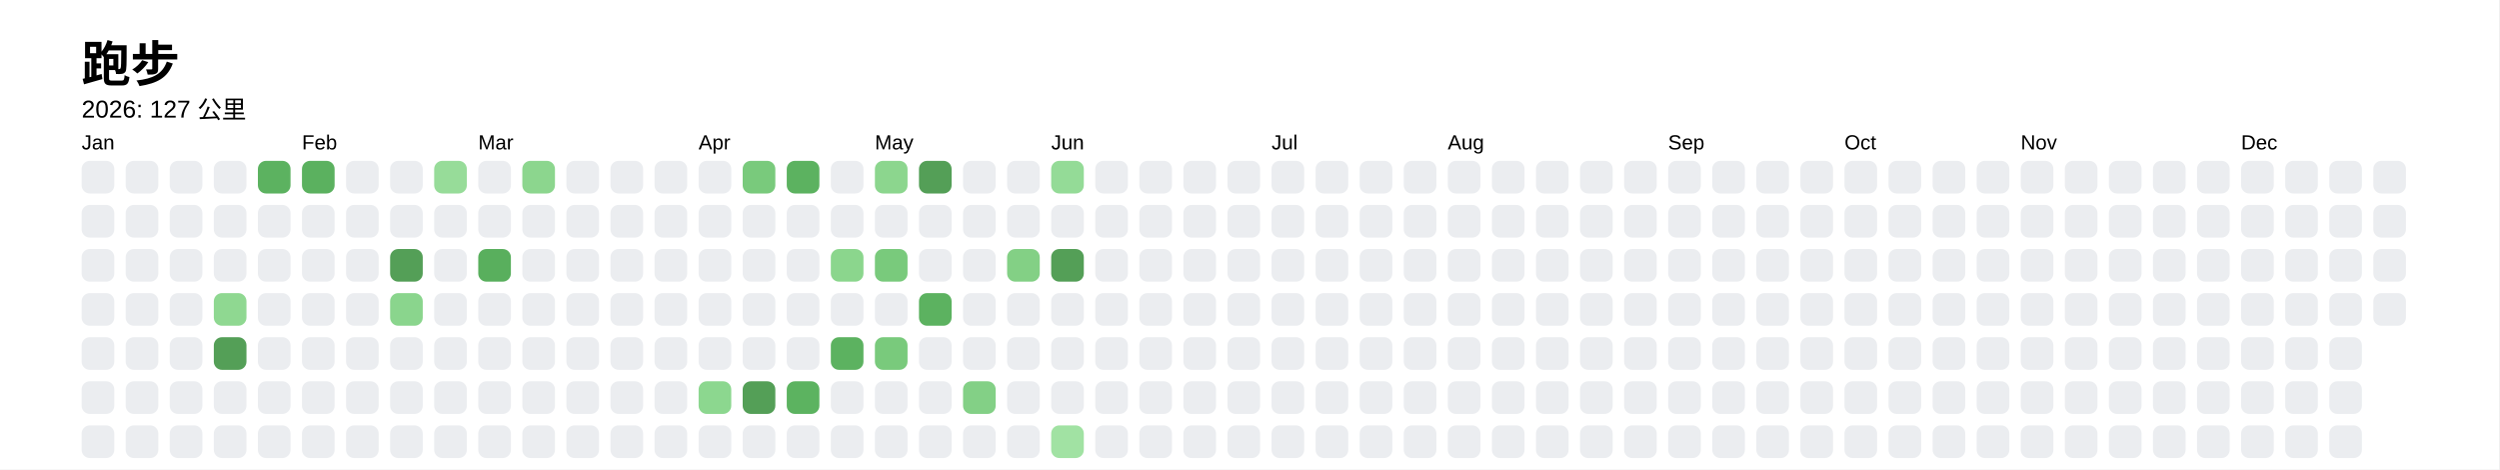
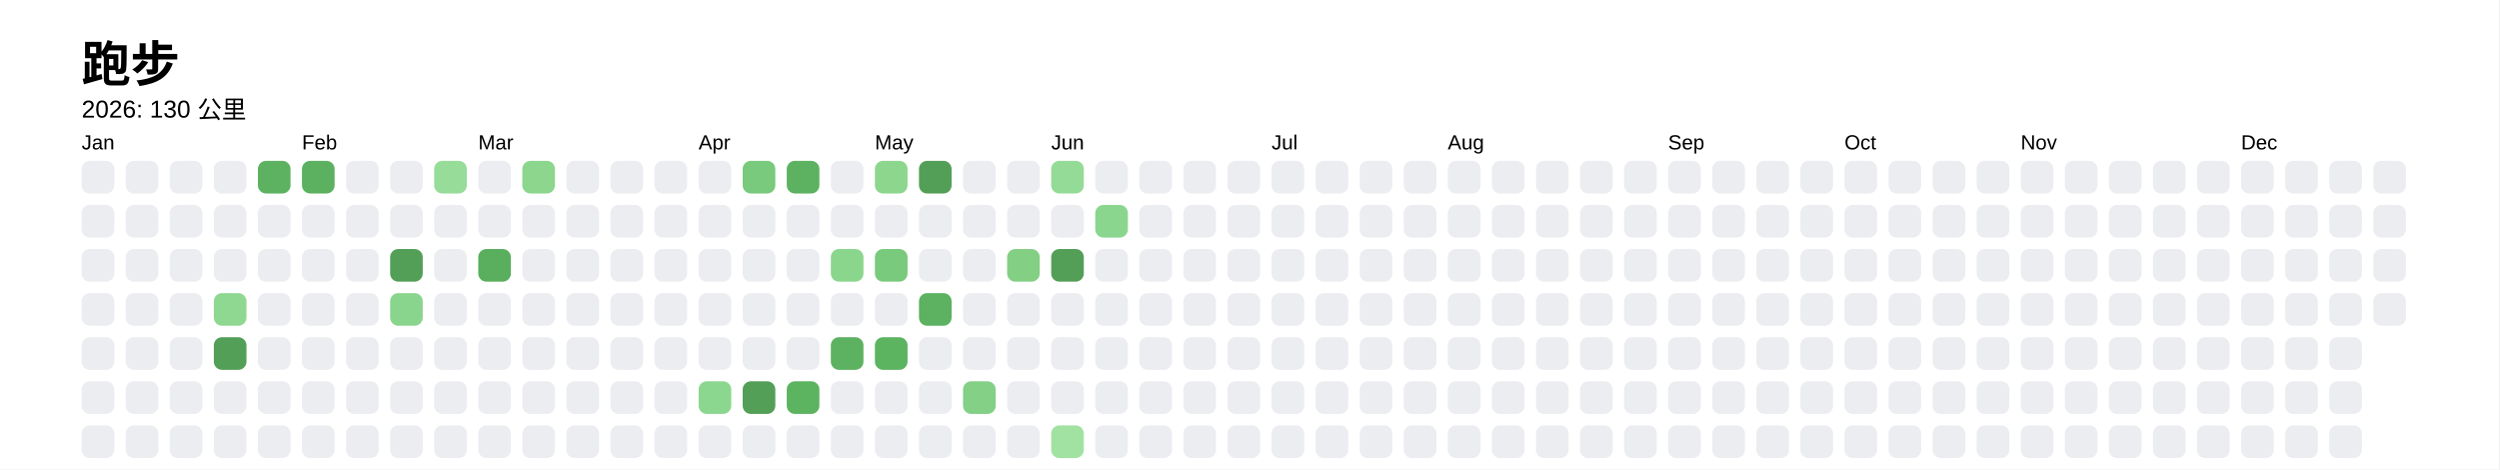
<svg xmlns="http://www.w3.org/2000/svg" baseProfile="full" height="57.5mm" version="1.1" viewBox="0,0,306.2,57.5" width="306.2mm">
  <defs />
  <rect fill="#FFFFFF" height="57.5" width="306.2" x="0" y="0" />
  <text fill="#000000" style="font-size:6px; font-family:Arial; font-weight:bold;" x="10" y="10">跑步</text>
-   <text fill="#000000" style="font-size:3px; font-family:Arial;" x="10" y="14.4">2026: 127 公里</text>
+   <text fill="#000000" style="font-size:3px; font-family:Arial;" x="10" y="14.4">2026: 130 公里</text>
  <text fill="#000000" style="font-size:2.5px; font-family:Arial" x="10" y="18.3">Jan</text>
  <rect fill="#EBEDF0" height="4" rx="1" ry="1" width="4" x="10" y="19.7" />
  <rect fill="#EBEDF0" height="4" rx="1" ry="1" width="4" x="10" y="25.1" />
  <rect fill="#EBEDF0" height="4" rx="1" ry="1" width="4" x="10" y="30.5" />
  <rect fill="#EBEDF0" height="4" rx="1" ry="1" width="4" x="10" y="35.9" />
  <rect fill="#EBEDF0" height="4" rx="1" ry="1" width="4" x="10" y="41.3" />
  <rect fill="#EBEDF0" height="4" rx="1" ry="1" width="4" x="10" y="46.7" />
  <rect fill="#EBEDF0" height="4" rx="1" ry="1" width="4" x="10" y="52.1" />
  <rect fill="#EBEDF0" height="4" rx="1" ry="1" width="4" x="15.4" y="19.7" />
  <rect fill="#EBEDF0" height="4" rx="1" ry="1" width="4" x="15.4" y="25.1" />
  <rect fill="#EBEDF0" height="4" rx="1" ry="1" width="4" x="15.4" y="30.5" />
  <rect fill="#EBEDF0" height="4" rx="1" ry="1" width="4" x="15.4" y="35.9" />
  <rect fill="#EBEDF0" height="4" rx="1" ry="1" width="4" x="15.4" y="41.3" />
  <rect fill="#EBEDF0" height="4" rx="1" ry="1" width="4" x="15.4" y="46.7" />
  <rect fill="#EBEDF0" height="4" rx="1" ry="1" width="4" x="15.4" y="52.1" />
  <rect fill="#EBEDF0" height="4" rx="1" ry="1" width="4" x="20.8" y="19.7" />
  <rect fill="#EBEDF0" height="4" rx="1" ry="1" width="4" x="20.8" y="25.1" />
  <rect fill="#EBEDF0" height="4" rx="1" ry="1" width="4" x="20.8" y="30.5" />
  <rect fill="#EBEDF0" height="4" rx="1" ry="1" width="4" x="20.8" y="35.9" />
  <rect fill="#EBEDF0" height="4" rx="1" ry="1" width="4" x="20.8" y="41.3" />
  <rect fill="#EBEDF0" height="4" rx="1" ry="1" width="4" x="20.8" y="46.7" />
  <rect fill="#EBEDF0" height="4" rx="1" ry="1" width="4" x="20.8" y="52.1" />
  <rect fill="#EBEDF0" height="4" rx="1" ry="1" width="4" x="26.2" y="19.7" />
  <rect fill="#EBEDF0" height="4" rx="1" ry="1" width="4" x="26.2" y="25.1" />
  <rect fill="#EBEDF0" height="4" rx="1" ry="1" width="4" x="26.2" y="30.5" />
  <rect fill="#8fd891" height="4" rx="1" ry="1" width="4" x="26.2" y="35.9" />
  <rect fill="#549F57" height="4" rx="1" ry="1" width="4" x="26.2" y="41.3" />
  <rect fill="#EBEDF0" height="4" rx="1" ry="1" width="4" x="26.2" y="46.7" />
  <rect fill="#EBEDF0" height="4" rx="1" ry="1" width="4" x="26.2" y="52.1" />
  <rect fill="#5cb260" height="4" rx="1" ry="1" width="4" x="31.6" y="19.7" />
  <rect fill="#EBEDF0" height="4" rx="1" ry="1" width="4" x="31.6" y="25.1" />
  <rect fill="#EBEDF0" height="4" rx="1" ry="1" width="4" x="31.6" y="30.5" />
  <rect fill="#EBEDF0" height="4" rx="1" ry="1" width="4" x="31.6" y="35.9" />
  <rect fill="#EBEDF0" height="4" rx="1" ry="1" width="4" x="31.6" y="41.3" />
  <rect fill="#EBEDF0" height="4" rx="1" ry="1" width="4" x="31.6" y="46.7" />
  <rect fill="#EBEDF0" height="4" rx="1" ry="1" width="4" x="31.6" y="52.1" />
  <text fill="#000000" style="font-size:2.5px; font-family:Arial" x="37.0" y="18.3">Feb</text>
  <rect fill="#5bb15f" height="4" rx="1" ry="1" width="4" x="37.0" y="19.7" />
  <rect fill="#EBEDF0" height="4" rx="1" ry="1" width="4" x="37.0" y="25.1" />
  <rect fill="#EBEDF0" height="4" rx="1" ry="1" width="4" x="37.0" y="30.5" />
  <rect fill="#EBEDF0" height="4" rx="1" ry="1" width="4" x="37.0" y="35.9" />
  <rect fill="#EBEDF0" height="4" rx="1" ry="1" width="4" x="37.0" y="41.3" />
  <rect fill="#EBEDF0" height="4" rx="1" ry="1" width="4" x="37.0" y="46.7" />
  <rect fill="#EBEDF0" height="4" rx="1" ry="1" width="4" x="37.0" y="52.1" />
  <rect fill="#EBEDF0" height="4" rx="1" ry="1" width="4" x="42.4" y="19.7" />
  <rect fill="#EBEDF0" height="4" rx="1" ry="1" width="4" x="42.4" y="25.1" />
  <rect fill="#EBEDF0" height="4" rx="1" ry="1" width="4" x="42.4" y="30.5" />
  <rect fill="#EBEDF0" height="4" rx="1" ry="1" width="4" x="42.4" y="35.9" />
  <rect fill="#EBEDF0" height="4" rx="1" ry="1" width="4" x="42.4" y="41.3" />
  <rect fill="#EBEDF0" height="4" rx="1" ry="1" width="4" x="42.4" y="46.7" />
  <rect fill="#EBEDF0" height="4" rx="1" ry="1" width="4" x="42.4" y="52.1" />
  <rect fill="#EBEDF0" height="4" rx="1" ry="1" width="4" x="47.8" y="19.7" />
  <rect fill="#EBEDF0" height="4" rx="1" ry="1" width="4" x="47.8" y="25.1" />
  <rect fill="#549F57" height="4" rx="1" ry="1" width="4" x="47.8" y="30.5" />
  <rect fill="#8ad58d" height="4" rx="1" ry="1" width="4" x="47.8" y="35.9" />
  <rect fill="#EBEDF0" height="4" rx="1" ry="1" width="4" x="47.8" y="41.3" />
  <rect fill="#EBEDF0" height="4" rx="1" ry="1" width="4" x="47.8" y="46.7" />
  <rect fill="#EBEDF0" height="4" rx="1" ry="1" width="4" x="47.8" y="52.1" />
  <rect fill="#97dc99" height="4" rx="1" ry="1" width="4" x="53.2" y="19.7" />
  <rect fill="#EBEDF0" height="4" rx="1" ry="1" width="4" x="53.2" y="25.1" />
  <rect fill="#EBEDF0" height="4" rx="1" ry="1" width="4" x="53.2" y="30.5" />
  <rect fill="#EBEDF0" height="4" rx="1" ry="1" width="4" x="53.2" y="35.9" />
  <rect fill="#EBEDF0" height="4" rx="1" ry="1" width="4" x="53.2" y="41.3" />
  <rect fill="#EBEDF0" height="4" rx="1" ry="1" width="4" x="53.2" y="46.7" />
  <rect fill="#EBEDF0" height="4" rx="1" ry="1" width="4" x="53.2" y="52.1" />
  <text fill="#000000" style="font-size:2.5px; font-family:Arial" x="58.6" y="18.3">Mar</text>
  <rect fill="#EBEDF0" height="4" rx="1" ry="1" width="4" x="58.6" y="19.7" />
  <rect fill="#EBEDF0" height="4" rx="1" ry="1" width="4" x="58.6" y="25.1" />
  <rect fill="#59af5d" height="4" rx="1" ry="1" width="4" x="58.6" y="30.5" />
  <rect fill="#EBEDF0" height="4" rx="1" ry="1" width="4" x="58.6" y="35.9" />
  <rect fill="#EBEDF0" height="4" rx="1" ry="1" width="4" x="58.6" y="41.3" />
  <rect fill="#EBEDF0" height="4" rx="1" ry="1" width="4" x="58.6" y="46.7" />
  <rect fill="#EBEDF0" height="4" rx="1" ry="1" width="4" x="58.6" y="52.1" />
  <rect fill="#8cd68e" height="4" rx="1" ry="1" width="4" x="64" y="19.7" />
  <rect fill="#EBEDF0" height="4" rx="1" ry="1" width="4" x="64" y="25.1" />
  <rect fill="#EBEDF0" height="4" rx="1" ry="1" width="4" x="64" y="30.5" />
  <rect fill="#EBEDF0" height="4" rx="1" ry="1" width="4" x="64" y="35.9" />
  <rect fill="#EBEDF0" height="4" rx="1" ry="1" width="4" x="64" y="41.3" />
  <rect fill="#EBEDF0" height="4" rx="1" ry="1" width="4" x="64" y="46.7" />
  <rect fill="#EBEDF0" height="4" rx="1" ry="1" width="4" x="64" y="52.1" />
  <rect fill="#EBEDF0" height="4" rx="1" ry="1" width="4" x="69.4" y="19.7" />
  <rect fill="#EBEDF0" height="4" rx="1" ry="1" width="4" x="69.4" y="25.1" />
  <rect fill="#EBEDF0" height="4" rx="1" ry="1" width="4" x="69.4" y="30.5" />
  <rect fill="#EBEDF0" height="4" rx="1" ry="1" width="4" x="69.4" y="35.9" />
  <rect fill="#EBEDF0" height="4" rx="1" ry="1" width="4" x="69.4" y="41.3" />
  <rect fill="#EBEDF0" height="4" rx="1" ry="1" width="4" x="69.4" y="46.7" />
  <rect fill="#EBEDF0" height="4" rx="1" ry="1" width="4" x="69.4" y="52.1" />
  <rect fill="#EBEDF0" height="4" rx="1" ry="1" width="4" x="74.8" y="19.7" />
  <rect fill="#EBEDF0" height="4" rx="1" ry="1" width="4" x="74.8" y="25.1" />
  <rect fill="#EBEDF0" height="4" rx="1" ry="1" width="4" x="74.8" y="30.5" />
  <rect fill="#EBEDF0" height="4" rx="1" ry="1" width="4" x="74.8" y="35.9" />
  <rect fill="#EBEDF0" height="4" rx="1" ry="1" width="4" x="74.8" y="41.3" />
  <rect fill="#EBEDF0" height="4" rx="1" ry="1" width="4" x="74.8" y="46.7" />
  <rect fill="#EBEDF0" height="4" rx="1" ry="1" width="4" x="74.8" y="52.1" />
  <rect fill="#EBEDF0" height="4" rx="1" ry="1" width="4" x="80.2" y="19.7" />
  <rect fill="#EBEDF0" height="4" rx="1" ry="1" width="4" x="80.2" y="25.1" />
  <rect fill="#EBEDF0" height="4" rx="1" ry="1" width="4" x="80.2" y="30.5" />
  <rect fill="#EBEDF0" height="4" rx="1" ry="1" width="4" x="80.2" y="35.9" />
  <rect fill="#EBEDF0" height="4" rx="1" ry="1" width="4" x="80.2" y="41.3" />
  <rect fill="#EBEDF0" height="4" rx="1" ry="1" width="4" x="80.2" y="46.7" />
  <rect fill="#EBEDF0" height="4" rx="1" ry="1" width="4" x="80.2" y="52.1" />
  <text fill="#000000" style="font-size:2.5px; font-family:Arial" x="85.6" y="18.3">Apr</text>
  <rect fill="#EBEDF0" height="4" rx="1" ry="1" width="4" x="85.6" y="19.7" />
  <rect fill="#EBEDF0" height="4" rx="1" ry="1" width="4" x="85.6" y="25.1" />
  <rect fill="#EBEDF0" height="4" rx="1" ry="1" width="4" x="85.6" y="30.5" />
  <rect fill="#EBEDF0" height="4" rx="1" ry="1" width="4" x="85.6" y="35.9" />
  <rect fill="#EBEDF0" height="4" rx="1" ry="1" width="4" x="85.6" y="41.3" />
  <rect fill="#8cd78f" height="4" rx="1" ry="1" width="4" x="85.6" y="46.7" />
  <rect fill="#EBEDF0" height="4" rx="1" ry="1" width="4" x="85.6" y="52.1" />
  <rect fill="#79ca7c" height="4" rx="1" ry="1" width="4" x="91" y="19.7" />
  <rect fill="#EBEDF0" height="4" rx="1" ry="1" width="4" x="91" y="25.1" />
  <rect fill="#EBEDF0" height="4" rx="1" ry="1" width="4" x="91" y="30.5" />
  <rect fill="#EBEDF0" height="4" rx="1" ry="1" width="4" x="91" y="35.9" />
  <rect fill="#EBEDF0" height="4" rx="1" ry="1" width="4" x="91" y="41.3" />
  <rect fill="#549F57" height="4" rx="1" ry="1" width="4" x="91" y="46.7" />
  <rect fill="#EBEDF0" height="4" rx="1" ry="1" width="4" x="91" y="52.1" />
  <rect fill="#5cb260" height="4" rx="1" ry="1" width="4" x="96.4" y="19.7" />
  <rect fill="#EBEDF0" height="4" rx="1" ry="1" width="4" x="96.4" y="25.1" />
  <rect fill="#EBEDF0" height="4" rx="1" ry="1" width="4" x="96.4" y="30.5" />
  <rect fill="#EBEDF0" height="4" rx="1" ry="1" width="4" x="96.4" y="35.9" />
  <rect fill="#EBEDF0" height="4" rx="1" ry="1" width="4" x="96.4" y="41.3" />
  <rect fill="#5cb360" height="4" rx="1" ry="1" width="4" x="96.4" y="46.7" />
  <rect fill="#EBEDF0" height="4" rx="1" ry="1" width="4" x="96.4" y="52.1" />
  <rect fill="#EBEDF0" height="4" rx="1" ry="1" width="4" x="101.8" y="19.7" />
  <rect fill="#EBEDF0" height="4" rx="1" ry="1" width="4" x="101.8" y="25.1" />
  <rect fill="#8bd68d" height="4" rx="1" ry="1" width="4" x="101.8" y="30.5" />
  <rect fill="#EBEDF0" height="4" rx="1" ry="1" width="4" x="101.8" y="35.9" />
  <rect fill="#5cb260" height="4" rx="1" ry="1" width="4" x="101.8" y="41.3" />
  <rect fill="#EBEDF0" height="4" rx="1" ry="1" width="4" x="101.8" y="46.7" />
  <rect fill="#EBEDF0" height="4" rx="1" ry="1" width="4" x="101.8" y="52.1" />
  <text fill="#000000" style="font-size:2.5px; font-family:Arial" x="107.2" y="18.3">May</text>
  <rect fill="#8cd68e" height="4" rx="1" ry="1" width="4" x="107.2" y="19.7" />
  <rect fill="#EBEDF0" height="4" rx="1" ry="1" width="4" x="107.2" y="25.1" />
  <rect fill="#79ca7c" height="4" rx="1" ry="1" width="4" x="107.2" y="30.5" />
  <rect fill="#EBEDF0" height="4" rx="1" ry="1" width="4" x="107.2" y="35.9" />
-   <rect fill="#79ca7c" height="4" rx="1" ry="1" width="4" x="107.2" y="41.3" />
+   <rect fill="#5cb360" height="4" rx="1" ry="1" width="4" x="107.2" y="41.3" />
  <rect fill="#EBEDF0" height="4" rx="1" ry="1" width="4" x="107.2" y="46.7" />
  <rect fill="#EBEDF0" height="4" rx="1" ry="1" width="4" x="107.2" y="52.1" />
  <rect fill="#549F57" height="4" rx="1" ry="1" width="4" x="112.6" y="19.7" />
  <rect fill="#EBEDF0" height="4" rx="1" ry="1" width="4" x="112.6" y="25.1" />
  <rect fill="#EBEDF0" height="4" rx="1" ry="1" width="4" x="112.6" y="30.5" />
  <rect fill="#5cb260" height="4" rx="1" ry="1" width="4" x="112.6" y="35.9" />
  <rect fill="#EBEDF0" height="4" rx="1" ry="1" width="4" x="112.6" y="41.3" />
  <rect fill="#EBEDF0" height="4" rx="1" ry="1" width="4" x="112.6" y="46.7" />
  <rect fill="#EBEDF0" height="4" rx="1" ry="1" width="4" x="112.6" y="52.1" />
  <rect fill="#EBEDF0" height="4" rx="1" ry="1" width="4" x="118" y="19.7" />
  <rect fill="#EBEDF0" height="4" rx="1" ry="1" width="4" x="118" y="25.1" />
  <rect fill="#EBEDF0" height="4" rx="1" ry="1" width="4" x="118" y="30.5" />
  <rect fill="#EBEDF0" height="4" rx="1" ry="1" width="4" x="118" y="35.9" />
  <rect fill="#EBEDF0" height="4" rx="1" ry="1" width="4" x="118" y="41.3" />
  <rect fill="#83d086" height="4" rx="1" ry="1" width="4" x="118" y="46.7" />
  <rect fill="#EBEDF0" height="4" rx="1" ry="1" width="4" x="118" y="52.1" />
  <rect fill="#EBEDF0" height="4" rx="1" ry="1" width="4" x="123.4" y="19.7" />
  <rect fill="#EBEDF0" height="4" rx="1" ry="1" width="4" x="123.4" y="25.1" />
  <rect fill="#83d085" height="4" rx="1" ry="1" width="4" x="123.4" y="30.5" />
  <rect fill="#EBEDF0" height="4" rx="1" ry="1" width="4" x="123.4" y="35.9" />
  <rect fill="#EBEDF0" height="4" rx="1" ry="1" width="4" x="123.4" y="41.3" />
  <rect fill="#EBEDF0" height="4" rx="1" ry="1" width="4" x="123.4" y="46.7" />
  <rect fill="#EBEDF0" height="4" rx="1" ry="1" width="4" x="123.4" y="52.1" />
  <text fill="#000000" style="font-size:2.5px; font-family:Arial" x="128.8" y="18.3">Jun</text>
  <rect fill="#94db97" height="4" rx="1" ry="1" width="4" x="128.8" y="19.7" />
  <rect fill="#EBEDF0" height="4" rx="1" ry="1" width="4" x="128.8" y="25.1" />
  <rect fill="#549F57" height="4" rx="1" ry="1" width="4" x="128.8" y="30.5" />
  <rect fill="#EBEDF0" height="4" rx="1" ry="1" width="4" x="128.8" y="35.9" />
  <rect fill="#EBEDF0" height="4" rx="1" ry="1" width="4" x="128.8" y="41.3" />
  <rect fill="#EBEDF0" height="4" rx="1" ry="1" width="4" x="128.8" y="46.7" />
  <rect fill="#a1e2a3" height="4" rx="1" ry="1" width="4" x="128.8" y="52.1" />
  <rect fill="#EBEDF0" height="4" rx="1" ry="1" width="4" x="134.2" y="19.7" />
-   <rect fill="#EBEDF0" height="4" rx="1" ry="1" width="4" x="134.2" y="25.1" />
+   <rect fill="#8bd68e" height="4" rx="1" ry="1" width="4" x="134.2" y="25.1" />
  <rect fill="#EBEDF0" height="4" rx="1" ry="1" width="4" x="134.2" y="30.5" />
  <rect fill="#EBEDF0" height="4" rx="1" ry="1" width="4" x="134.2" y="35.9" />
  <rect fill="#EBEDF0" height="4" rx="1" ry="1" width="4" x="134.2" y="41.3" />
  <rect fill="#EBEDF0" height="4" rx="1" ry="1" width="4" x="134.2" y="46.7" />
  <rect fill="#EBEDF0" height="4" rx="1" ry="1" width="4" x="134.2" y="52.1" />
  <rect fill="#EBEDF0" height="4" rx="1" ry="1" width="4" x="139.6" y="19.7" />
  <rect fill="#EBEDF0" height="4" rx="1" ry="1" width="4" x="139.6" y="25.1" />
  <rect fill="#EBEDF0" height="4" rx="1" ry="1" width="4" x="139.6" y="30.5" />
  <rect fill="#EBEDF0" height="4" rx="1" ry="1" width="4" x="139.6" y="35.9" />
  <rect fill="#EBEDF0" height="4" rx="1" ry="1" width="4" x="139.6" y="41.3" />
  <rect fill="#EBEDF0" height="4" rx="1" ry="1" width="4" x="139.6" y="46.7" />
  <rect fill="#EBEDF0" height="4" rx="1" ry="1" width="4" x="139.6" y="52.1" />
  <rect fill="#EBEDF0" height="4" rx="1" ry="1" width="4" x="145" y="19.7" />
  <rect fill="#EBEDF0" height="4" rx="1" ry="1" width="4" x="145" y="25.1" />
  <rect fill="#EBEDF0" height="4" rx="1" ry="1" width="4" x="145" y="30.5" />
  <rect fill="#EBEDF0" height="4" rx="1" ry="1" width="4" x="145" y="35.9" />
  <rect fill="#EBEDF0" height="4" rx="1" ry="1" width="4" x="145" y="41.3" />
  <rect fill="#EBEDF0" height="4" rx="1" ry="1" width="4" x="145" y="46.7" />
  <rect fill="#EBEDF0" height="4" rx="1" ry="1" width="4" x="145" y="52.1" />
  <rect fill="#EBEDF0" height="4" rx="1" ry="1" width="4" x="150.4" y="19.7" />
  <rect fill="#EBEDF0" height="4" rx="1" ry="1" width="4" x="150.4" y="25.1" />
  <rect fill="#EBEDF0" height="4" rx="1" ry="1" width="4" x="150.4" y="30.5" />
  <rect fill="#EBEDF0" height="4" rx="1" ry="1" width="4" x="150.4" y="35.9" />
  <rect fill="#EBEDF0" height="4" rx="1" ry="1" width="4" x="150.4" y="41.3" />
  <rect fill="#EBEDF0" height="4" rx="1" ry="1" width="4" x="150.4" y="46.7" />
  <rect fill="#EBEDF0" height="4" rx="1" ry="1" width="4" x="150.4" y="52.1" />
  <text fill="#000000" style="font-size:2.5px; font-family:Arial" x="155.8" y="18.3">Jul</text>
  <rect fill="#EBEDF0" height="4" rx="1" ry="1" width="4" x="155.8" y="19.7" />
  <rect fill="#EBEDF0" height="4" rx="1" ry="1" width="4" x="155.8" y="25.1" />
  <rect fill="#EBEDF0" height="4" rx="1" ry="1" width="4" x="155.8" y="30.5" />
  <rect fill="#EBEDF0" height="4" rx="1" ry="1" width="4" x="155.8" y="35.9" />
  <rect fill="#EBEDF0" height="4" rx="1" ry="1" width="4" x="155.8" y="41.3" />
  <rect fill="#EBEDF0" height="4" rx="1" ry="1" width="4" x="155.8" y="46.7" />
  <rect fill="#EBEDF0" height="4" rx="1" ry="1" width="4" x="155.8" y="52.1" />
  <rect fill="#EBEDF0" height="4" rx="1" ry="1" width="4" x="161.2" y="19.7" />
  <rect fill="#EBEDF0" height="4" rx="1" ry="1" width="4" x="161.2" y="25.1" />
  <rect fill="#EBEDF0" height="4" rx="1" ry="1" width="4" x="161.2" y="30.5" />
  <rect fill="#EBEDF0" height="4" rx="1" ry="1" width="4" x="161.2" y="35.9" />
  <rect fill="#EBEDF0" height="4" rx="1" ry="1" width="4" x="161.2" y="41.3" />
  <rect fill="#EBEDF0" height="4" rx="1" ry="1" width="4" x="161.2" y="46.7" />
  <rect fill="#EBEDF0" height="4" rx="1" ry="1" width="4" x="161.2" y="52.1" />
  <rect fill="#EBEDF0" height="4" rx="1" ry="1" width="4" x="166.6" y="19.7" />
  <rect fill="#EBEDF0" height="4" rx="1" ry="1" width="4" x="166.6" y="25.1" />
  <rect fill="#EBEDF0" height="4" rx="1" ry="1" width="4" x="166.6" y="30.5" />
  <rect fill="#EBEDF0" height="4" rx="1" ry="1" width="4" x="166.6" y="35.9" />
  <rect fill="#EBEDF0" height="4" rx="1" ry="1" width="4" x="166.6" y="41.3" />
  <rect fill="#EBEDF0" height="4" rx="1" ry="1" width="4" x="166.6" y="46.7" />
  <rect fill="#EBEDF0" height="4" rx="1" ry="1" width="4" x="166.6" y="52.1" />
  <rect fill="#EBEDF0" height="4" rx="1" ry="1" width="4" x="172" y="19.7" />
  <rect fill="#EBEDF0" height="4" rx="1" ry="1" width="4" x="172" y="25.1" />
  <rect fill="#EBEDF0" height="4" rx="1" ry="1" width="4" x="172" y="30.5" />
  <rect fill="#EBEDF0" height="4" rx="1" ry="1" width="4" x="172" y="35.9" />
  <rect fill="#EBEDF0" height="4" rx="1" ry="1" width="4" x="172" y="41.3" />
  <rect fill="#EBEDF0" height="4" rx="1" ry="1" width="4" x="172" y="46.7" />
  <rect fill="#EBEDF0" height="4" rx="1" ry="1" width="4" x="172" y="52.1" />
  <text fill="#000000" style="font-size:2.5px; font-family:Arial" x="177.4" y="18.3">Aug</text>
  <rect fill="#EBEDF0" height="4" rx="1" ry="1" width="4" x="177.4" y="19.7" />
  <rect fill="#EBEDF0" height="4" rx="1" ry="1" width="4" x="177.4" y="25.1" />
  <rect fill="#EBEDF0" height="4" rx="1" ry="1" width="4" x="177.4" y="30.5" />
  <rect fill="#EBEDF0" height="4" rx="1" ry="1" width="4" x="177.4" y="35.9" />
  <rect fill="#EBEDF0" height="4" rx="1" ry="1" width="4" x="177.4" y="41.3" />
  <rect fill="#EBEDF0" height="4" rx="1" ry="1" width="4" x="177.4" y="46.7" />
  <rect fill="#EBEDF0" height="4" rx="1" ry="1" width="4" x="177.4" y="52.1" />
  <rect fill="#EBEDF0" height="4" rx="1" ry="1" width="4" x="182.8" y="19.7" />
  <rect fill="#EBEDF0" height="4" rx="1" ry="1" width="4" x="182.8" y="25.1" />
  <rect fill="#EBEDF0" height="4" rx="1" ry="1" width="4" x="182.8" y="30.5" />
  <rect fill="#EBEDF0" height="4" rx="1" ry="1" width="4" x="182.8" y="35.9" />
  <rect fill="#EBEDF0" height="4" rx="1" ry="1" width="4" x="182.8" y="41.3" />
  <rect fill="#EBEDF0" height="4" rx="1" ry="1" width="4" x="182.8" y="46.7" />
  <rect fill="#EBEDF0" height="4" rx="1" ry="1" width="4" x="182.8" y="52.1" />
  <rect fill="#EBEDF0" height="4" rx="1" ry="1" width="4" x="188.2" y="19.7" />
  <rect fill="#EBEDF0" height="4" rx="1" ry="1" width="4" x="188.2" y="25.1" />
  <rect fill="#EBEDF0" height="4" rx="1" ry="1" width="4" x="188.2" y="30.5" />
  <rect fill="#EBEDF0" height="4" rx="1" ry="1" width="4" x="188.2" y="35.9" />
  <rect fill="#EBEDF0" height="4" rx="1" ry="1" width="4" x="188.2" y="41.3" />
  <rect fill="#EBEDF0" height="4" rx="1" ry="1" width="4" x="188.2" y="46.7" />
  <rect fill="#EBEDF0" height="4" rx="1" ry="1" width="4" x="188.2" y="52.1" />
  <rect fill="#EBEDF0" height="4" rx="1" ry="1" width="4" x="193.6" y="19.7" />
  <rect fill="#EBEDF0" height="4" rx="1" ry="1" width="4" x="193.6" y="25.1" />
  <rect fill="#EBEDF0" height="4" rx="1" ry="1" width="4" x="193.6" y="30.5" />
  <rect fill="#EBEDF0" height="4" rx="1" ry="1" width="4" x="193.6" y="35.9" />
  <rect fill="#EBEDF0" height="4" rx="1" ry="1" width="4" x="193.6" y="41.3" />
  <rect fill="#EBEDF0" height="4" rx="1" ry="1" width="4" x="193.6" y="46.7" />
  <rect fill="#EBEDF0" height="4" rx="1" ry="1" width="4" x="193.6" y="52.1" />
  <rect fill="#EBEDF0" height="4" rx="1" ry="1" width="4" x="199" y="19.7" />
  <rect fill="#EBEDF0" height="4" rx="1" ry="1" width="4" x="199" y="25.1" />
  <rect fill="#EBEDF0" height="4" rx="1" ry="1" width="4" x="199" y="30.5" />
  <rect fill="#EBEDF0" height="4" rx="1" ry="1" width="4" x="199" y="35.9" />
  <rect fill="#EBEDF0" height="4" rx="1" ry="1" width="4" x="199" y="41.3" />
  <rect fill="#EBEDF0" height="4" rx="1" ry="1" width="4" x="199" y="46.7" />
  <rect fill="#EBEDF0" height="4" rx="1" ry="1" width="4" x="199" y="52.1" />
  <text fill="#000000" style="font-size:2.5px; font-family:Arial" x="204.4" y="18.3">Sep</text>
  <rect fill="#EBEDF0" height="4" rx="1" ry="1" width="4" x="204.4" y="19.7" />
  <rect fill="#EBEDF0" height="4" rx="1" ry="1" width="4" x="204.4" y="25.1" />
  <rect fill="#EBEDF0" height="4" rx="1" ry="1" width="4" x="204.4" y="30.5" />
  <rect fill="#EBEDF0" height="4" rx="1" ry="1" width="4" x="204.4" y="35.9" />
  <rect fill="#EBEDF0" height="4" rx="1" ry="1" width="4" x="204.4" y="41.3" />
  <rect fill="#EBEDF0" height="4" rx="1" ry="1" width="4" x="204.4" y="46.7" />
  <rect fill="#EBEDF0" height="4" rx="1" ry="1" width="4" x="204.4" y="52.1" />
  <rect fill="#EBEDF0" height="4" rx="1" ry="1" width="4" x="209.8" y="19.7" />
  <rect fill="#EBEDF0" height="4" rx="1" ry="1" width="4" x="209.8" y="25.1" />
  <rect fill="#EBEDF0" height="4" rx="1" ry="1" width="4" x="209.8" y="30.5" />
  <rect fill="#EBEDF0" height="4" rx="1" ry="1" width="4" x="209.8" y="35.9" />
  <rect fill="#EBEDF0" height="4" rx="1" ry="1" width="4" x="209.8" y="41.3" />
  <rect fill="#EBEDF0" height="4" rx="1" ry="1" width="4" x="209.8" y="46.7" />
  <rect fill="#EBEDF0" height="4" rx="1" ry="1" width="4" x="209.8" y="52.1" />
  <rect fill="#EBEDF0" height="4" rx="1" ry="1" width="4" x="215.2" y="19.7" />
  <rect fill="#EBEDF0" height="4" rx="1" ry="1" width="4" x="215.2" y="25.1" />
  <rect fill="#EBEDF0" height="4" rx="1" ry="1" width="4" x="215.2" y="30.5" />
  <rect fill="#EBEDF0" height="4" rx="1" ry="1" width="4" x="215.2" y="35.9" />
  <rect fill="#EBEDF0" height="4" rx="1" ry="1" width="4" x="215.2" y="41.3" />
  <rect fill="#EBEDF0" height="4" rx="1" ry="1" width="4" x="215.2" y="46.7" />
  <rect fill="#EBEDF0" height="4" rx="1" ry="1" width="4" x="215.2" y="52.1" />
  <rect fill="#EBEDF0" height="4" rx="1" ry="1" width="4" x="220.6" y="19.7" />
  <rect fill="#EBEDF0" height="4" rx="1" ry="1" width="4" x="220.6" y="25.1" />
  <rect fill="#EBEDF0" height="4" rx="1" ry="1" width="4" x="220.6" y="30.5" />
  <rect fill="#EBEDF0" height="4" rx="1" ry="1" width="4" x="220.6" y="35.9" />
  <rect fill="#EBEDF0" height="4" rx="1" ry="1" width="4" x="220.6" y="41.3" />
  <rect fill="#EBEDF0" height="4" rx="1" ry="1" width="4" x="220.6" y="46.7" />
  <rect fill="#EBEDF0" height="4" rx="1" ry="1" width="4" x="220.6" y="52.1" />
  <text fill="#000000" style="font-size:2.5px; font-family:Arial" x="226" y="18.3">Oct</text>
  <rect fill="#EBEDF0" height="4" rx="1" ry="1" width="4" x="226" y="19.7" />
  <rect fill="#EBEDF0" height="4" rx="1" ry="1" width="4" x="226" y="25.1" />
  <rect fill="#EBEDF0" height="4" rx="1" ry="1" width="4" x="226" y="30.5" />
  <rect fill="#EBEDF0" height="4" rx="1" ry="1" width="4" x="226" y="35.9" />
  <rect fill="#EBEDF0" height="4" rx="1" ry="1" width="4" x="226" y="41.3" />
  <rect fill="#EBEDF0" height="4" rx="1" ry="1" width="4" x="226" y="46.7" />
  <rect fill="#EBEDF0" height="4" rx="1" ry="1" width="4" x="226" y="52.1" />
  <rect fill="#EBEDF0" height="4" rx="1" ry="1" width="4" x="231.4" y="19.7" />
  <rect fill="#EBEDF0" height="4" rx="1" ry="1" width="4" x="231.4" y="25.1" />
  <rect fill="#EBEDF0" height="4" rx="1" ry="1" width="4" x="231.4" y="30.5" />
  <rect fill="#EBEDF0" height="4" rx="1" ry="1" width="4" x="231.4" y="35.9" />
  <rect fill="#EBEDF0" height="4" rx="1" ry="1" width="4" x="231.4" y="41.3" />
  <rect fill="#EBEDF0" height="4" rx="1" ry="1" width="4" x="231.4" y="46.7" />
  <rect fill="#EBEDF0" height="4" rx="1" ry="1" width="4" x="231.4" y="52.1" />
  <rect fill="#EBEDF0" height="4" rx="1" ry="1" width="4" x="236.8" y="19.7" />
  <rect fill="#EBEDF0" height="4" rx="1" ry="1" width="4" x="236.8" y="25.1" />
  <rect fill="#EBEDF0" height="4" rx="1" ry="1" width="4" x="236.8" y="30.5" />
  <rect fill="#EBEDF0" height="4" rx="1" ry="1" width="4" x="236.8" y="35.9" />
  <rect fill="#EBEDF0" height="4" rx="1" ry="1" width="4" x="236.8" y="41.3" />
  <rect fill="#EBEDF0" height="4" rx="1" ry="1" width="4" x="236.8" y="46.7" />
  <rect fill="#EBEDF0" height="4" rx="1" ry="1" width="4" x="236.8" y="52.1" />
  <rect fill="#EBEDF0" height="4" rx="1" ry="1" width="4" x="242.2" y="19.7" />
  <rect fill="#EBEDF0" height="4" rx="1" ry="1" width="4" x="242.2" y="25.1" />
  <rect fill="#EBEDF0" height="4" rx="1" ry="1" width="4" x="242.2" y="30.5" />
  <rect fill="#EBEDF0" height="4" rx="1" ry="1" width="4" x="242.2" y="35.9" />
  <rect fill="#EBEDF0" height="4" rx="1" ry="1" width="4" x="242.2" y="41.3" />
  <rect fill="#EBEDF0" height="4" rx="1" ry="1" width="4" x="242.2" y="46.7" />
  <rect fill="#EBEDF0" height="4" rx="1" ry="1" width="4" x="242.2" y="52.1" />
  <text fill="#000000" style="font-size:2.5px; font-family:Arial" x="247.6" y="18.3">Nov</text>
  <rect fill="#EBEDF0" height="4" rx="1" ry="1" width="4" x="247.6" y="19.7" />
  <rect fill="#EBEDF0" height="4" rx="1" ry="1" width="4" x="247.6" y="25.1" />
  <rect fill="#EBEDF0" height="4" rx="1" ry="1" width="4" x="247.6" y="30.5" />
  <rect fill="#EBEDF0" height="4" rx="1" ry="1" width="4" x="247.6" y="35.9" />
  <rect fill="#EBEDF0" height="4" rx="1" ry="1" width="4" x="247.6" y="41.3" />
  <rect fill="#EBEDF0" height="4" rx="1" ry="1" width="4" x="247.6" y="46.7" />
  <rect fill="#EBEDF0" height="4" rx="1" ry="1" width="4" x="247.6" y="52.1" />
  <rect fill="#EBEDF0" height="4" rx="1" ry="1" width="4" x="253" y="19.7" />
  <rect fill="#EBEDF0" height="4" rx="1" ry="1" width="4" x="253" y="25.1" />
  <rect fill="#EBEDF0" height="4" rx="1" ry="1" width="4" x="253" y="30.5" />
  <rect fill="#EBEDF0" height="4" rx="1" ry="1" width="4" x="253" y="35.9" />
  <rect fill="#EBEDF0" height="4" rx="1" ry="1" width="4" x="253" y="41.3" />
  <rect fill="#EBEDF0" height="4" rx="1" ry="1" width="4" x="253" y="46.7" />
  <rect fill="#EBEDF0" height="4" rx="1" ry="1" width="4" x="253" y="52.1" />
  <rect fill="#EBEDF0" height="4" rx="1" ry="1" width="4" x="258.4" y="19.7" />
  <rect fill="#EBEDF0" height="4" rx="1" ry="1" width="4" x="258.4" y="25.1" />
  <rect fill="#EBEDF0" height="4" rx="1" ry="1" width="4" x="258.4" y="30.5" />
  <rect fill="#EBEDF0" height="4" rx="1" ry="1" width="4" x="258.4" y="35.9" />
  <rect fill="#EBEDF0" height="4" rx="1" ry="1" width="4" x="258.4" y="41.3" />
  <rect fill="#EBEDF0" height="4" rx="1" ry="1" width="4" x="258.4" y="46.7" />
  <rect fill="#EBEDF0" height="4" rx="1" ry="1" width="4" x="258.4" y="52.1" />
  <rect fill="#EBEDF0" height="4" rx="1" ry="1" width="4" x="263.8" y="19.7" />
  <rect fill="#EBEDF0" height="4" rx="1" ry="1" width="4" x="263.8" y="25.1" />
  <rect fill="#EBEDF0" height="4" rx="1" ry="1" width="4" x="263.8" y="30.5" />
  <rect fill="#EBEDF0" height="4" rx="1" ry="1" width="4" x="263.8" y="35.9" />
  <rect fill="#EBEDF0" height="4" rx="1" ry="1" width="4" x="263.8" y="41.3" />
  <rect fill="#EBEDF0" height="4" rx="1" ry="1" width="4" x="263.8" y="46.7" />
  <rect fill="#EBEDF0" height="4" rx="1" ry="1" width="4" x="263.8" y="52.1" />
  <rect fill="#EBEDF0" height="4" rx="1" ry="1" width="4" x="269.2" y="19.7" />
  <rect fill="#EBEDF0" height="4" rx="1" ry="1" width="4" x="269.2" y="25.1" />
  <rect fill="#EBEDF0" height="4" rx="1" ry="1" width="4" x="269.2" y="30.5" />
  <rect fill="#EBEDF0" height="4" rx="1" ry="1" width="4" x="269.2" y="35.9" />
  <rect fill="#EBEDF0" height="4" rx="1" ry="1" width="4" x="269.2" y="41.3" />
  <rect fill="#EBEDF0" height="4" rx="1" ry="1" width="4" x="269.2" y="46.7" />
  <rect fill="#EBEDF0" height="4" rx="1" ry="1" width="4" x="269.2" y="52.1" />
  <text fill="#000000" style="font-size:2.5px; font-family:Arial" x="274.6" y="18.3">Dec</text>
  <rect fill="#EBEDF0" height="4" rx="1" ry="1" width="4" x="274.6" y="19.7" />
  <rect fill="#EBEDF0" height="4" rx="1" ry="1" width="4" x="274.6" y="25.1" />
  <rect fill="#EBEDF0" height="4" rx="1" ry="1" width="4" x="274.6" y="30.5" />
  <rect fill="#EBEDF0" height="4" rx="1" ry="1" width="4" x="274.6" y="35.9" />
  <rect fill="#EBEDF0" height="4" rx="1" ry="1" width="4" x="274.6" y="41.3" />
  <rect fill="#EBEDF0" height="4" rx="1" ry="1" width="4" x="274.6" y="46.7" />
  <rect fill="#EBEDF0" height="4" rx="1" ry="1" width="4" x="274.6" y="52.1" />
  <rect fill="#EBEDF0" height="4" rx="1" ry="1" width="4" x="280" y="19.7" />
  <rect fill="#EBEDF0" height="4" rx="1" ry="1" width="4" x="280" y="25.1" />
  <rect fill="#EBEDF0" height="4" rx="1" ry="1" width="4" x="280" y="30.5" />
  <rect fill="#EBEDF0" height="4" rx="1" ry="1" width="4" x="280" y="35.9" />
  <rect fill="#EBEDF0" height="4" rx="1" ry="1" width="4" x="280" y="41.3" />
  <rect fill="#EBEDF0" height="4" rx="1" ry="1" width="4" x="280" y="46.7" />
  <rect fill="#EBEDF0" height="4" rx="1" ry="1" width="4" x="280" y="52.1" />
  <rect fill="#EBEDF0" height="4" rx="1" ry="1" width="4" x="285.4" y="19.7" />
  <rect fill="#EBEDF0" height="4" rx="1" ry="1" width="4" x="285.4" y="25.1" />
  <rect fill="#EBEDF0" height="4" rx="1" ry="1" width="4" x="285.4" y="30.5" />
  <rect fill="#EBEDF0" height="4" rx="1" ry="1" width="4" x="285.4" y="35.9" />
  <rect fill="#EBEDF0" height="4" rx="1" ry="1" width="4" x="285.4" y="41.3" />
  <rect fill="#EBEDF0" height="4" rx="1" ry="1" width="4" x="285.4" y="46.7" />
  <rect fill="#EBEDF0" height="4" rx="1" ry="1" width="4" x="285.4" y="52.1" />
  <rect fill="#EBEDF0" height="4" rx="1" ry="1" width="4" x="290.8" y="19.7" />
  <rect fill="#EBEDF0" height="4" rx="1" ry="1" width="4" x="290.8" y="25.1" />
  <rect fill="#EBEDF0" height="4" rx="1" ry="1" width="4" x="290.8" y="30.5" />
  <rect fill="#EBEDF0" height="4" rx="1" ry="1" width="4" x="290.8" y="35.9" />
</svg>
